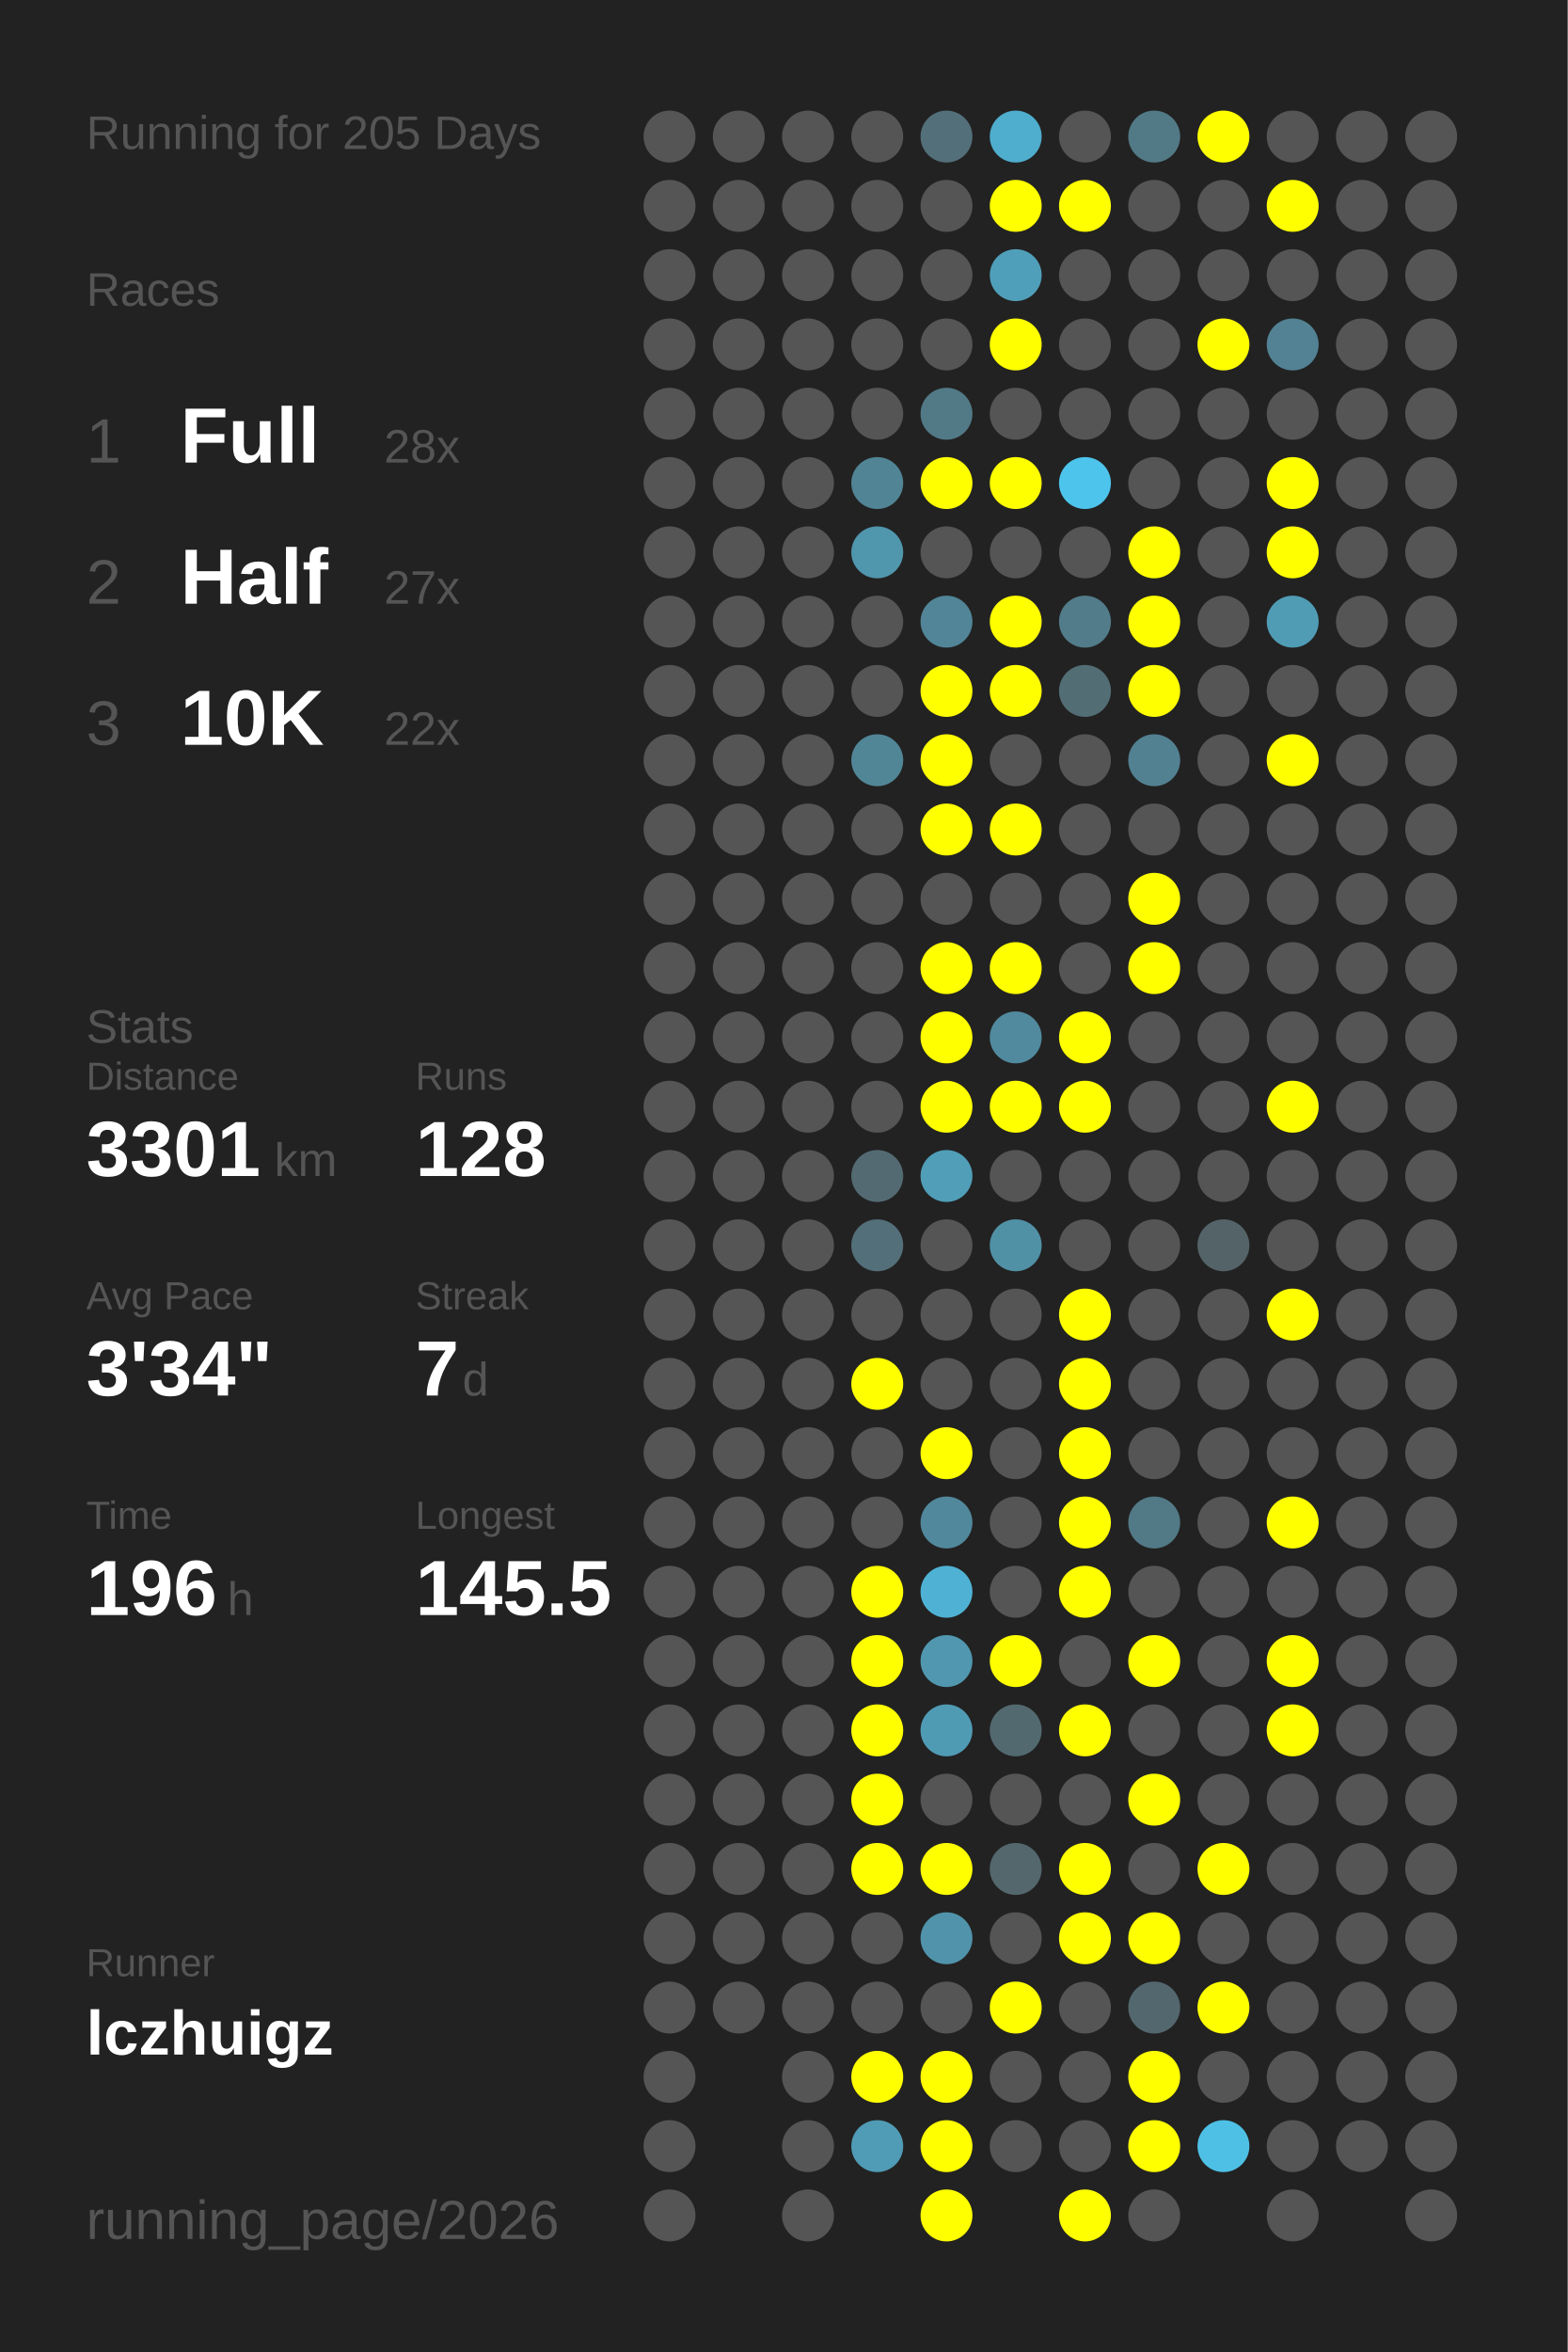
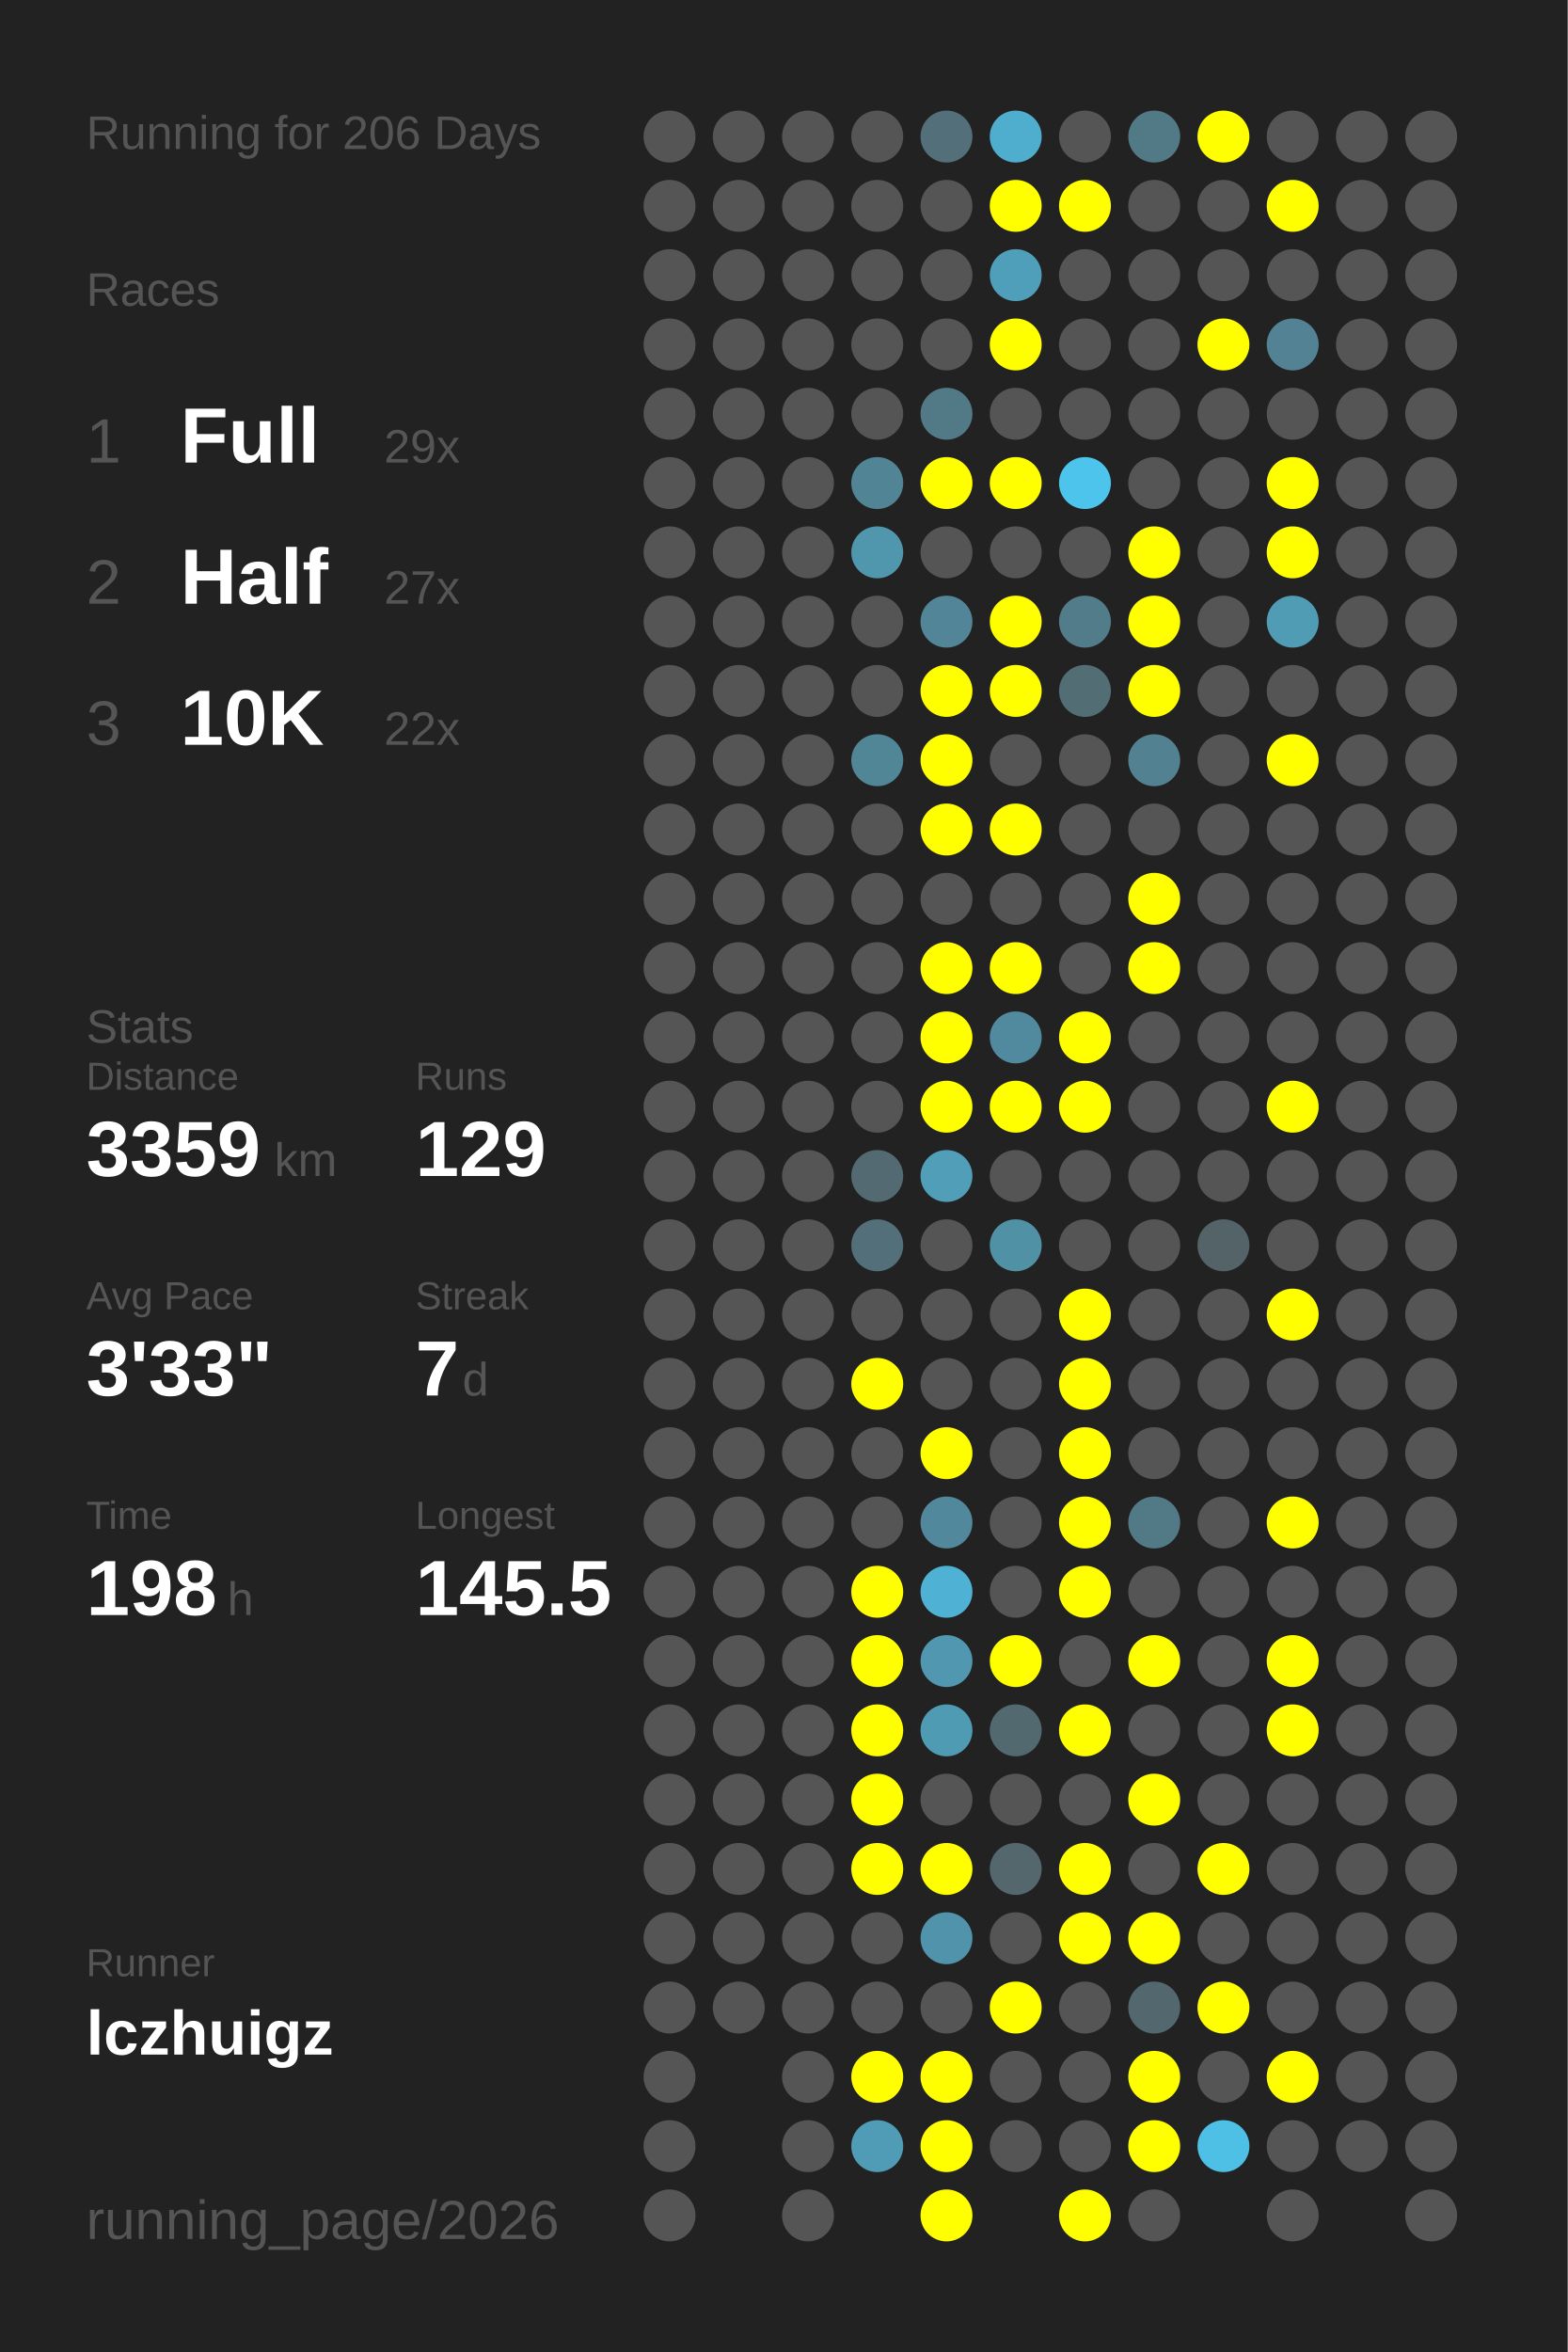
<svg xmlns="http://www.w3.org/2000/svg" baseProfile="full" height="300mm" version="1.1" viewBox="0,0,200,300" width="200mm">
  <defs />
  <rect fill="#222222" height="300" width="200" x="0" y="0" />
-   <text fill="#555555" style="font-size:6px; font-family:Arial;" x="11" y="19">Running for 205 Days</text>
+   <text fill="#555555" style="font-size:6px; font-family:Arial;" x="11" y="19">Running for 206 Days</text>
  <text fill="#555555" style="font-size:6px; font-family:Arial;" x="11" y="39">Races</text>
  <text fill="#555555" style="font-size:8px; font-family:Arial;" x="11" y="59">1</text>
  <text fill="#FFFFFF" style="font-size:10px; font-family:Arial; font-weight:bold;" x="23" y="59">Full</text>
-   <text fill="#555555" style="font-size:6px; font-family:Arial;" x="49" y="59">28x</text>
+   <text fill="#555555" style="font-size:6px; font-family:Arial;" x="49" y="59">29x</text>
  <text fill="#555555" style="font-size:8px; font-family:Arial;" x="11" y="77">2</text>
  <text fill="#FFFFFF" style="font-size:10px; font-family:Arial; font-weight:bold;" x="23" y="77">Half</text>
  <text fill="#555555" style="font-size:6px; font-family:Arial;" x="49" y="77">27x</text>
  <text fill="#555555" style="font-size:8px; font-family:Arial;" x="11" y="95">3</text>
  <text fill="#FFFFFF" style="font-size:10px; font-family:Arial; font-weight:bold;" x="23" y="95">10K</text>
  <text fill="#555555" style="font-size:6px; font-family:Arial;" x="49" y="95">22x</text>
  <text fill="#555555" style="font-size:6px; font-family:Arial;" x="11" y="133">Stats</text>
  <text fill="#555555" style="font-size:5px; font-family:Arial;" x="11" y="139">Distance</text>
-   <text fill="#FFFFFF" style="font-size:10px; font-family:Arial; font-weight:bold;" x="11" y="150">3301</text>
+   <text fill="#FFFFFF" style="font-size:10px; font-family:Arial; font-weight:bold;" x="11" y="150">3359</text>
  <text fill="#555555" style="font-size:6px; font-family:Arial;" x="35" y="150">km</text>
  <text fill="#555555" style="font-size:5px; font-family:Arial;" x="53" y="139">Runs</text>
-   <text fill="#FFFFFF" style="font-size:10px; font-family:Arial; font-weight:bold;" x="53" y="150">128</text>
+   <text fill="#FFFFFF" style="font-size:10px; font-family:Arial; font-weight:bold;" x="53" y="150">129</text>
  <text fill="#555555" style="font-size:5px; font-family:Arial;" x="11" y="167">Avg Pace</text>
-   <text fill="#FFFFFF" style="font-size:10px; font-family:Arial; font-weight:bold;" x="11" y="178">3'34"</text>
+   <text fill="#FFFFFF" style="font-size:10px; font-family:Arial; font-weight:bold;" x="11" y="178">3'33"</text>
  <text fill="#555555" style="font-size:5px; font-family:Arial;" x="53" y="167">Streak</text>
  <text fill="#FFFFFF" style="font-size:10px; font-family:Arial; font-weight:bold;" x="53" y="178">7</text>
  <text fill="#555555" style="font-size:6px; font-family:Arial;" x="59" y="178">d</text>
  <text fill="#555555" style="font-size:5px; font-family:Arial;" x="11" y="195">Time</text>
-   <text fill="#FFFFFF" style="font-size:10px; font-family:Arial; font-weight:bold;" x="11" y="206">196</text>
+   <text fill="#FFFFFF" style="font-size:10px; font-family:Arial; font-weight:bold;" x="11" y="206">198</text>
  <text fill="#555555" style="font-size:6px; font-family:Arial;" x="29" y="206">h</text>
  <text fill="#555555" style="font-size:5px; font-family:Arial;" x="53" y="195">Longest</text>
  <text fill="#FFFFFF" style="font-size:10px; font-family:Arial; font-weight:bold;" x="53" y="206">145.5</text>
  <text fill="#555555" style="font-size:5px; font-family:Arial;" x="11" y="252.065">Runner</text>
  <text fill="#FFFFFF" style="font-size:8px; font-family:Arial; font-weight:bold;" x="11" y="262.065">lczhuigz</text>
  <text fill="#555555" style="font-size:7px; font-family:Arial;" x="11" y="285.581">running_page/2026</text>
  <circle cx="85.417" cy="17.419" fill="#555555" r="3.312" />
  <circle cx="85.417" cy="26.258" fill="#555555" r="3.312" />
  <circle cx="85.417" cy="35.097" fill="#555555" r="3.312" />
  <circle cx="85.417" cy="43.935" fill="#555555" r="3.312" />
  <circle cx="85.417" cy="52.774" fill="#555555" r="3.312" />
  <circle cx="85.417" cy="61.613" fill="#555555" r="3.312" />
  <circle cx="85.417" cy="70.452" fill="#555555" r="3.312" />
  <circle cx="85.417" cy="79.29" fill="#555555" r="3.312" />
  <circle cx="85.417" cy="88.129" fill="#555555" r="3.312" />
  <circle cx="85.417" cy="96.968" fill="#555555" r="3.312" />
  <circle cx="85.417" cy="105.806" fill="#555555" r="3.312" />
  <circle cx="85.417" cy="114.645" fill="#555555" r="3.312" />
  <circle cx="85.417" cy="123.484" fill="#555555" r="3.312" />
  <circle cx="85.417" cy="132.323" fill="#555555" r="3.312" />
  <circle cx="85.417" cy="141.161" fill="#555555" r="3.312" />
  <circle cx="85.417" cy="150" fill="#555555" r="3.312" />
  <circle cx="85.417" cy="158.839" fill="#555555" r="3.312" />
  <circle cx="85.417" cy="167.677" fill="#555555" r="3.312" />
  <circle cx="85.417" cy="176.516" fill="#555555" r="3.312" />
  <circle cx="85.417" cy="185.355" fill="#555555" r="3.312" />
  <circle cx="85.417" cy="194.194" fill="#555555" r="3.312" />
  <circle cx="85.417" cy="203.032" fill="#555555" r="3.312" />
  <circle cx="85.417" cy="211.871" fill="#555555" r="3.312" />
  <circle cx="85.417" cy="220.71" fill="#555555" r="3.312" />
  <circle cx="85.417" cy="229.548" fill="#555555" r="3.312" />
  <circle cx="85.417" cy="238.387" fill="#555555" r="3.312" />
  <circle cx="85.417" cy="247.226" fill="#555555" r="3.312" />
  <circle cx="85.417" cy="256.065" fill="#555555" r="3.312" />
  <circle cx="85.417" cy="264.903" fill="#555555" r="3.312" />
  <circle cx="85.417" cy="273.742" fill="#555555" r="3.312" />
  <circle cx="85.417" cy="282.581" fill="#555555" r="3.312" />
  <circle cx="94.25" cy="17.419" fill="#555555" r="3.312" />
  <circle cx="94.25" cy="26.258" fill="#555555" r="3.312" />
  <circle cx="94.25" cy="35.097" fill="#555555" r="3.312" />
  <circle cx="94.25" cy="43.935" fill="#555555" r="3.312" />
  <circle cx="94.25" cy="52.774" fill="#555555" r="3.312" />
  <circle cx="94.25" cy="61.613" fill="#555555" r="3.312" />
  <circle cx="94.25" cy="70.452" fill="#555555" r="3.312" />
  <circle cx="94.25" cy="79.29" fill="#555555" r="3.312" />
  <circle cx="94.25" cy="88.129" fill="#555555" r="3.312" />
  <circle cx="94.25" cy="96.968" fill="#555555" r="3.312" />
  <circle cx="94.25" cy="105.806" fill="#555555" r="3.312" />
  <circle cx="94.25" cy="114.645" fill="#555555" r="3.312" />
  <circle cx="94.25" cy="123.484" fill="#555555" r="3.312" />
  <circle cx="94.25" cy="132.323" fill="#555555" r="3.312" />
  <circle cx="94.25" cy="141.161" fill="#555555" r="3.312" />
  <circle cx="94.25" cy="150" fill="#555555" r="3.312" />
  <circle cx="94.25" cy="158.839" fill="#555555" r="3.312" />
  <circle cx="94.25" cy="167.677" fill="#555555" r="3.312" />
  <circle cx="94.25" cy="176.516" fill="#555555" r="3.312" />
  <circle cx="94.25" cy="185.355" fill="#555555" r="3.312" />
  <circle cx="94.25" cy="194.194" fill="#555555" r="3.312" />
  <circle cx="94.25" cy="203.032" fill="#555555" r="3.312" />
  <circle cx="94.25" cy="211.871" fill="#555555" r="3.312" />
  <circle cx="94.25" cy="220.71" fill="#555555" r="3.312" />
  <circle cx="94.25" cy="229.548" fill="#555555" r="3.312" />
  <circle cx="94.25" cy="238.387" fill="#555555" r="3.312" />
  <circle cx="94.25" cy="247.226" fill="#555555" r="3.312" />
  <circle cx="94.25" cy="256.065" fill="#555555" r="3.312" />
  <circle cx="103.083" cy="17.419" fill="#555555" r="3.312" />
  <circle cx="103.083" cy="26.258" fill="#555555" r="3.312" />
  <circle cx="103.083" cy="35.097" fill="#555555" r="3.312" />
  <circle cx="103.083" cy="43.935" fill="#555555" r="3.312" />
  <circle cx="103.083" cy="52.774" fill="#555555" r="3.312" />
  <circle cx="103.083" cy="61.613" fill="#555555" r="3.312" />
  <circle cx="103.083" cy="70.452" fill="#555555" r="3.312" />
  <circle cx="103.083" cy="79.29" fill="#555555" r="3.312" />
  <circle cx="103.083" cy="88.129" fill="#555555" r="3.312" />
  <circle cx="103.083" cy="96.968" fill="#555555" r="3.312" />
  <circle cx="103.083" cy="105.806" fill="#555555" r="3.312" />
  <circle cx="103.083" cy="114.645" fill="#555555" r="3.312" />
  <circle cx="103.083" cy="123.484" fill="#555555" r="3.312" />
  <circle cx="103.083" cy="132.323" fill="#555555" r="3.312" />
  <circle cx="103.083" cy="141.161" fill="#555555" r="3.312" />
  <circle cx="103.083" cy="150" fill="#555555" r="3.312" />
  <circle cx="103.083" cy="158.839" fill="#555555" r="3.312" />
  <circle cx="103.083" cy="167.677" fill="#555555" r="3.312" />
  <circle cx="103.083" cy="176.516" fill="#555555" r="3.312" />
  <circle cx="103.083" cy="185.355" fill="#555555" r="3.312" />
  <circle cx="103.083" cy="194.194" fill="#555555" r="3.312" />
  <circle cx="103.083" cy="203.032" fill="#555555" r="3.312" />
  <circle cx="103.083" cy="211.871" fill="#555555" r="3.312" />
  <circle cx="103.083" cy="220.71" fill="#555555" r="3.312" />
  <circle cx="103.083" cy="229.548" fill="#555555" r="3.312" />
  <circle cx="103.083" cy="238.387" fill="#555555" r="3.312" />
  <circle cx="103.083" cy="247.226" fill="#555555" r="3.312" />
  <circle cx="103.083" cy="256.065" fill="#555555" r="3.312" />
  <circle cx="103.083" cy="264.903" fill="#555555" r="3.312" />
  <circle cx="103.083" cy="273.742" fill="#555555" r="3.312" />
  <circle cx="103.083" cy="282.581" fill="#555555" r="3.312" />
  <circle cx="111.917" cy="17.419" fill="#555555" r="3.312" />
  <circle cx="111.917" cy="26.258" fill="#555555" r="3.312" />
  <circle cx="111.917" cy="35.097" fill="#555555" r="3.312" />
  <circle cx="111.917" cy="43.935" fill="#555555" r="3.312" />
  <circle cx="111.917" cy="52.774" fill="#555555" r="3.312" />
  <circle cx="111.917" cy="61.613" fill="#518495" r="3.312" />
  <circle cx="111.917" cy="70.452" fill="#5096ad" r="3.312" />
  <circle cx="111.917" cy="79.29" fill="#555555" r="3.312" />
  <circle cx="111.917" cy="88.129" fill="#555555" r="3.312" />
  <circle cx="111.917" cy="96.968" fill="#518697" r="3.312" />
  <circle cx="111.917" cy="105.806" fill="#555555" r="3.312" />
  <circle cx="111.917" cy="114.645" fill="#555555" r="3.312" />
  <circle cx="111.917" cy="123.484" fill="#555555" r="3.312" />
  <circle cx="111.917" cy="132.323" fill="#555555" r="3.312" />
  <circle cx="111.917" cy="141.161" fill="#555555" r="3.312" />
  <circle cx="111.917" cy="150" fill="#536a72" r="3.312" />
  <circle cx="111.917" cy="158.839" fill="#536f79" r="3.312" />
  <circle cx="111.917" cy="167.677" fill="#555555" r="3.312" />
  <circle cx="111.917" cy="176.516" fill="#FFFF00" r="3.312" />
  <circle cx="111.917" cy="185.355" fill="#555555" r="3.312" />
  <circle cx="111.917" cy="194.194" fill="#555555" r="3.312" />
  <circle cx="111.917" cy="203.032" fill="#FFFF00" r="3.312" />
  <circle cx="111.917" cy="211.871" fill="#FFFF00" r="3.312" />
  <circle cx="111.917" cy="220.71" fill="#FFFF00" r="3.312" />
  <circle cx="111.917" cy="229.548" fill="#FFFF00" r="3.312" />
  <circle cx="111.917" cy="238.387" fill="#FFFF00" r="3.312" />
  <circle cx="111.917" cy="247.226" fill="#555555" r="3.312" />
  <circle cx="111.917" cy="256.065" fill="#555555" r="3.312" />
  <circle cx="111.917" cy="264.903" fill="#FFFF00" r="3.312" />
  <circle cx="111.917" cy="273.742" fill="#509bb5" r="3.312" />
  <circle cx="120.75" cy="17.419" fill="#536f79" r="3.312" />
  <circle cx="120.75" cy="26.258" fill="#555555" r="3.312" />
  <circle cx="120.75" cy="35.097" fill="#555555" r="3.312" />
  <circle cx="120.75" cy="43.935" fill="#555555" r="3.312" />
  <circle cx="120.75" cy="52.774" fill="#527986" r="3.312" />
  <circle cx="120.75" cy="61.613" fill="#FFFF00" r="3.312" />
  <circle cx="120.75" cy="70.452" fill="#555555" r="3.312" />
  <circle cx="120.75" cy="79.29" fill="#518597" r="3.312" />
  <circle cx="120.75" cy="88.129" fill="#FFFF00" r="3.312" />
  <circle cx="120.75" cy="96.968" fill="#FFFF00" r="3.312" />
  <circle cx="120.75" cy="105.806" fill="#FFFF00" r="3.312" />
  <circle cx="120.75" cy="114.645" fill="#555555" r="3.312" />
  <circle cx="120.75" cy="123.484" fill="#FFFF00" r="3.312" />
  <circle cx="120.75" cy="132.323" fill="#FFFF00" r="3.312" />
  <circle cx="120.75" cy="141.161" fill="#FFFF00" r="3.312" />
  <circle cx="120.75" cy="150" fill="#509eb8" r="3.312" />
  <circle cx="120.75" cy="158.839" fill="#555555" r="3.312" />
  <circle cx="120.75" cy="167.677" fill="#555555" r="3.312" />
  <circle cx="120.75" cy="176.516" fill="#555555" r="3.312" />
  <circle cx="120.75" cy="185.355" fill="#FFFF00" r="3.312" />
  <circle cx="120.75" cy="194.194" fill="#51889b" r="3.312" />
  <circle cx="120.75" cy="203.032" fill="#4fb2d4" r="3.312" />
  <circle cx="120.75" cy="211.871" fill="#5097af" r="3.312" />
  <circle cx="120.75" cy="220.71" fill="#509bb4" r="3.312" />
  <circle cx="120.75" cy="229.548" fill="#555555" r="3.312" />
  <circle cx="120.75" cy="238.387" fill="#FFFF00" r="3.312" />
  <circle cx="120.75" cy="247.226" fill="#5093aa" r="3.312" />
  <circle cx="120.75" cy="256.065" fill="#555555" r="3.312" />
  <circle cx="120.75" cy="264.903" fill="#FFFF00" r="3.312" />
  <circle cx="120.75" cy="273.742" fill="#FFFF00" r="3.312" />
  <circle cx="120.75" cy="282.581" fill="#FFFF00" r="3.312" />
  <circle cx="129.583" cy="17.419" fill="#4fadcd" r="3.312" />
  <circle cx="129.583" cy="26.258" fill="#FFFF00" r="3.312" />
  <circle cx="129.583" cy="35.097" fill="#509fba" r="3.312" />
  <circle cx="129.583" cy="43.935" fill="#FFFF00" r="3.312" />
  <circle cx="129.583" cy="52.774" fill="#555555" r="3.312" />
  <circle cx="129.583" cy="61.613" fill="#FFFF00" r="3.312" />
  <circle cx="129.583" cy="70.452" fill="#555555" r="3.312" />
  <circle cx="129.583" cy="79.29" fill="#FFFF00" r="3.312" />
  <circle cx="129.583" cy="88.129" fill="#FFFF00" r="3.312" />
  <circle cx="129.583" cy="96.968" fill="#555555" r="3.312" />
  <circle cx="129.583" cy="105.806" fill="#FFFF00" r="3.312" />
  <circle cx="129.583" cy="114.645" fill="#555555" r="3.312" />
  <circle cx="129.583" cy="123.484" fill="#FFFF00" r="3.312" />
  <circle cx="129.583" cy="132.323" fill="#518a9e" r="3.312" />
  <circle cx="129.583" cy="141.161" fill="#FFFF00" r="3.312" />
  <circle cx="129.583" cy="150" fill="#555555" r="3.312" />
  <circle cx="129.583" cy="158.839" fill="#5191a6" r="3.312" />
  <circle cx="129.583" cy="167.677" fill="#555555" r="3.312" />
  <circle cx="129.583" cy="176.516" fill="#555555" r="3.312" />
  <circle cx="129.583" cy="185.355" fill="#555555" r="3.312" />
  <circle cx="129.583" cy="194.194" fill="#555555" r="3.312" />
  <circle cx="129.583" cy="203.032" fill="#555555" r="3.312" />
  <circle cx="129.583" cy="211.871" fill="#FFFF00" r="3.312" />
  <circle cx="129.583" cy="220.71" fill="#536970" r="3.312" />
  <circle cx="129.583" cy="229.548" fill="#555555" r="3.312" />
  <circle cx="129.583" cy="238.387" fill="#53676d" r="3.312" />
  <circle cx="129.583" cy="247.226" fill="#555555" r="3.312" />
  <circle cx="129.583" cy="256.065" fill="#FFFF00" r="3.312" />
  <circle cx="129.583" cy="264.903" fill="#555555" r="3.312" />
  <circle cx="129.583" cy="273.742" fill="#555555" r="3.312" />
  <circle cx="138.417" cy="17.419" fill="#555555" r="3.312" />
  <circle cx="138.417" cy="26.258" fill="#FFFF00" r="3.312" />
  <circle cx="138.417" cy="35.097" fill="#555555" r="3.312" />
  <circle cx="138.417" cy="43.935" fill="#555555" r="3.312" />
  <circle cx="138.417" cy="52.774" fill="#555555" r="3.312" />
  <circle cx="138.417" cy="61.613" fill="#4dc4ec" r="3.312" />
  <circle cx="138.417" cy="70.452" fill="#555555" r="3.312" />
  <circle cx="138.417" cy="79.29" fill="#527c8a" r="3.312" />
  <circle cx="138.417" cy="88.129" fill="#536d75" r="3.312" />
  <circle cx="138.417" cy="96.968" fill="#555555" r="3.312" />
  <circle cx="138.417" cy="105.806" fill="#555555" r="3.312" />
  <circle cx="138.417" cy="114.645" fill="#555555" r="3.312" />
  <circle cx="138.417" cy="123.484" fill="#555555" r="3.312" />
  <circle cx="138.417" cy="132.323" fill="#FFFF00" r="3.312" />
  <circle cx="138.417" cy="141.161" fill="#FFFF00" r="3.312" />
  <circle cx="138.417" cy="150" fill="#555555" r="3.312" />
  <circle cx="138.417" cy="158.839" fill="#555555" r="3.312" />
  <circle cx="138.417" cy="167.677" fill="#FFFF00" r="3.312" />
  <circle cx="138.417" cy="176.516" fill="#FFFF00" r="3.312" />
  <circle cx="138.417" cy="185.355" fill="#FFFF00" r="3.312" />
  <circle cx="138.417" cy="194.194" fill="#FFFF00" r="3.312" />
  <circle cx="138.417" cy="203.032" fill="#FFFF00" r="3.312" />
  <circle cx="138.417" cy="211.871" fill="#555555" r="3.312" />
  <circle cx="138.417" cy="220.71" fill="#FFFF00" r="3.312" />
  <circle cx="138.417" cy="229.548" fill="#555555" r="3.312" />
  <circle cx="138.417" cy="238.387" fill="#FFFF00" r="3.312" />
  <circle cx="138.417" cy="247.226" fill="#FFFF00" r="3.312" />
  <circle cx="138.417" cy="256.065" fill="#555555" r="3.312" />
  <circle cx="138.417" cy="264.903" fill="#555555" r="3.312" />
  <circle cx="138.417" cy="273.742" fill="#555555" r="3.312" />
  <circle cx="138.417" cy="282.581" fill="#FFFF00" r="3.312" />
  <circle cx="147.25" cy="17.419" fill="#527986" r="3.312" />
  <circle cx="147.25" cy="26.258" fill="#555555" r="3.312" />
  <circle cx="147.25" cy="35.097" fill="#555555" r="3.312" />
  <circle cx="147.25" cy="43.935" fill="#555555" r="3.312" />
  <circle cx="147.25" cy="52.774" fill="#555555" r="3.312" />
  <circle cx="147.25" cy="61.613" fill="#555555" r="3.312" />
  <circle cx="147.25" cy="70.452" fill="#FFFF00" r="3.312" />
  <circle cx="147.25" cy="79.29" fill="#FFFF00" r="3.312" />
  <circle cx="147.25" cy="88.129" fill="#FFFF00" r="3.312" />
  <circle cx="147.25" cy="96.968" fill="#528191" r="3.312" />
  <circle cx="147.25" cy="105.806" fill="#555555" r="3.312" />
  <circle cx="147.25" cy="114.645" fill="#FFFF00" r="3.312" />
  <circle cx="147.25" cy="123.484" fill="#FFFF00" r="3.312" />
  <circle cx="147.25" cy="132.323" fill="#555555" r="3.312" />
  <circle cx="147.25" cy="141.161" fill="#555555" r="3.312" />
  <circle cx="147.25" cy="150" fill="#555555" r="3.312" />
  <circle cx="147.25" cy="158.839" fill="#555555" r="3.312" />
  <circle cx="147.25" cy="167.677" fill="#555555" r="3.312" />
  <circle cx="147.25" cy="176.516" fill="#555555" r="3.312" />
  <circle cx="147.25" cy="185.355" fill="#555555" r="3.312" />
  <circle cx="147.25" cy="194.194" fill="#527986" r="3.312" />
  <circle cx="147.25" cy="203.032" fill="#555555" r="3.312" />
  <circle cx="147.25" cy="211.871" fill="#FFFF00" r="3.312" />
  <circle cx="147.25" cy="220.71" fill="#555555" r="3.312" />
  <circle cx="147.25" cy="229.548" fill="#FFFF00" r="3.312" />
  <circle cx="147.25" cy="238.387" fill="#555555" r="3.312" />
  <circle cx="147.25" cy="247.226" fill="#FFFF00" r="3.312" />
  <circle cx="147.25" cy="256.065" fill="#53676e" r="3.312" />
  <circle cx="147.25" cy="264.903" fill="#FFFF00" r="3.312" />
  <circle cx="147.25" cy="273.742" fill="#FFFF00" r="3.312" />
  <circle cx="147.25" cy="282.581" fill="#555555" r="3.312" />
  <circle cx="156.083" cy="17.419" fill="#FFFF00" r="3.312" />
  <circle cx="156.083" cy="26.258" fill="#555555" r="3.312" />
  <circle cx="156.083" cy="35.097" fill="#555555" r="3.312" />
  <circle cx="156.083" cy="43.935" fill="#FFFF00" r="3.312" />
  <circle cx="156.083" cy="52.774" fill="#555555" r="3.312" />
  <circle cx="156.083" cy="61.613" fill="#555555" r="3.312" />
  <circle cx="156.083" cy="70.452" fill="#555555" r="3.312" />
  <circle cx="156.083" cy="79.29" fill="#555555" r="3.312" />
  <circle cx="156.083" cy="88.129" fill="#555555" r="3.312" />
  <circle cx="156.083" cy="96.968" fill="#555555" r="3.312" />
  <circle cx="156.083" cy="105.806" fill="#555555" r="3.312" />
  <circle cx="156.083" cy="114.645" fill="#555555" r="3.312" />
  <circle cx="156.083" cy="123.484" fill="#555555" r="3.312" />
  <circle cx="156.083" cy="132.323" fill="#555555" r="3.312" />
  <circle cx="156.083" cy="141.161" fill="#555555" r="3.312" />
  <circle cx="156.083" cy="150" fill="#555555" r="3.312" />
  <circle cx="156.083" cy="158.839" fill="#546368" r="3.312" />
  <circle cx="156.083" cy="167.677" fill="#555555" r="3.312" />
  <circle cx="156.083" cy="176.516" fill="#555555" r="3.312" />
  <circle cx="156.083" cy="185.355" fill="#555555" r="3.312" />
  <circle cx="156.083" cy="194.194" fill="#555555" r="3.312" />
  <circle cx="156.083" cy="203.032" fill="#555555" r="3.312" />
  <circle cx="156.083" cy="211.871" fill="#555555" r="3.312" />
  <circle cx="156.083" cy="220.71" fill="#555555" r="3.312" />
  <circle cx="156.083" cy="229.548" fill="#555555" r="3.312" />
  <circle cx="156.083" cy="238.387" fill="#FFFF00" r="3.312" />
  <circle cx="156.083" cy="247.226" fill="#555555" r="3.312" />
  <circle cx="156.083" cy="256.065" fill="#FFFF00" r="3.312" />
  <circle cx="156.083" cy="264.903" fill="#555555" r="3.312" />
  <circle cx="156.083" cy="273.742" fill="#4ec0e6" r="3.312" />
  <circle cx="164.917" cy="17.419" fill="#555555" r="3.312" />
  <circle cx="164.917" cy="26.258" fill="#FFFF00" r="3.312" />
  <circle cx="164.917" cy="35.097" fill="#555555" r="3.312" />
  <circle cx="164.917" cy="43.935" fill="#528293" r="3.312" />
  <circle cx="164.917" cy="52.774" fill="#555555" r="3.312" />
  <circle cx="164.917" cy="61.613" fill="#FFFF00" r="3.312" />
  <circle cx="164.917" cy="70.452" fill="#FFFF00" r="3.312" />
  <circle cx="164.917" cy="79.29" fill="#509cb5" r="3.312" />
  <circle cx="164.917" cy="88.129" fill="#555555" r="3.312" />
  <circle cx="164.917" cy="96.968" fill="#FFFF00" r="3.312" />
  <circle cx="164.917" cy="105.806" fill="#555555" r="3.312" />
  <circle cx="164.917" cy="114.645" fill="#555555" r="3.312" />
  <circle cx="164.917" cy="123.484" fill="#555555" r="3.312" />
  <circle cx="164.917" cy="132.323" fill="#555555" r="3.312" />
  <circle cx="164.917" cy="141.161" fill="#FFFF00" r="3.312" />
  <circle cx="164.917" cy="150" fill="#555555" r="3.312" />
  <circle cx="164.917" cy="158.839" fill="#555555" r="3.312" />
  <circle cx="164.917" cy="167.677" fill="#FFFF00" r="3.312" />
  <circle cx="164.917" cy="176.516" fill="#555555" r="3.312" />
  <circle cx="164.917" cy="185.355" fill="#555555" r="3.312" />
  <circle cx="164.917" cy="194.194" fill="#FFFF00" r="3.312" />
  <circle cx="164.917" cy="203.032" fill="#555555" r="3.312" />
  <circle cx="164.917" cy="211.871" fill="#FFFF00" r="3.312" />
  <circle cx="164.917" cy="220.71" fill="#FFFF00" r="3.312" />
  <circle cx="164.917" cy="229.548" fill="#555555" r="3.312" />
  <circle cx="164.917" cy="238.387" fill="#555555" r="3.312" />
  <circle cx="164.917" cy="247.226" fill="#555555" r="3.312" />
  <circle cx="164.917" cy="256.065" fill="#555555" r="3.312" />
-   <circle cx="164.917" cy="264.903" fill="#555555" r="3.312" />
+   <circle cx="164.917" cy="264.903" fill="#FFFF00" r="3.312" />
  <circle cx="164.917" cy="273.742" fill="#555555" r="3.312" />
  <circle cx="164.917" cy="282.581" fill="#555555" r="3.312" />
  <circle cx="173.75" cy="17.419" fill="#555555" r="3.312" />
  <circle cx="173.75" cy="26.258" fill="#555555" r="3.312" />
  <circle cx="173.75" cy="35.097" fill="#555555" r="3.312" />
  <circle cx="173.75" cy="43.935" fill="#555555" r="3.312" />
  <circle cx="173.75" cy="52.774" fill="#555555" r="3.312" />
  <circle cx="173.75" cy="61.613" fill="#555555" r="3.312" />
  <circle cx="173.75" cy="70.452" fill="#555555" r="3.312" />
  <circle cx="173.75" cy="79.29" fill="#555555" r="3.312" />
  <circle cx="173.75" cy="88.129" fill="#555555" r="3.312" />
  <circle cx="173.75" cy="96.968" fill="#555555" r="3.312" />
  <circle cx="173.75" cy="105.806" fill="#555555" r="3.312" />
  <circle cx="173.75" cy="114.645" fill="#555555" r="3.312" />
  <circle cx="173.75" cy="123.484" fill="#555555" r="3.312" />
  <circle cx="173.75" cy="132.323" fill="#555555" r="3.312" />
  <circle cx="173.75" cy="141.161" fill="#555555" r="3.312" />
  <circle cx="173.75" cy="150" fill="#555555" r="3.312" />
  <circle cx="173.75" cy="158.839" fill="#555555" r="3.312" />
  <circle cx="173.75" cy="167.677" fill="#555555" r="3.312" />
  <circle cx="173.75" cy="176.516" fill="#555555" r="3.312" />
  <circle cx="173.75" cy="185.355" fill="#555555" r="3.312" />
  <circle cx="173.75" cy="194.194" fill="#555555" r="3.312" />
  <circle cx="173.75" cy="203.032" fill="#555555" r="3.312" />
  <circle cx="173.75" cy="211.871" fill="#555555" r="3.312" />
  <circle cx="173.75" cy="220.71" fill="#555555" r="3.312" />
  <circle cx="173.75" cy="229.548" fill="#555555" r="3.312" />
  <circle cx="173.75" cy="238.387" fill="#555555" r="3.312" />
  <circle cx="173.75" cy="247.226" fill="#555555" r="3.312" />
  <circle cx="173.75" cy="256.065" fill="#555555" r="3.312" />
  <circle cx="173.75" cy="264.903" fill="#555555" r="3.312" />
  <circle cx="173.75" cy="273.742" fill="#555555" r="3.312" />
  <circle cx="182.583" cy="17.419" fill="#555555" r="3.312" />
  <circle cx="182.583" cy="26.258" fill="#555555" r="3.312" />
  <circle cx="182.583" cy="35.097" fill="#555555" r="3.312" />
  <circle cx="182.583" cy="43.935" fill="#555555" r="3.312" />
  <circle cx="182.583" cy="52.774" fill="#555555" r="3.312" />
  <circle cx="182.583" cy="61.613" fill="#555555" r="3.312" />
  <circle cx="182.583" cy="70.452" fill="#555555" r="3.312" />
  <circle cx="182.583" cy="79.29" fill="#555555" r="3.312" />
  <circle cx="182.583" cy="88.129" fill="#555555" r="3.312" />
  <circle cx="182.583" cy="96.968" fill="#555555" r="3.312" />
  <circle cx="182.583" cy="105.806" fill="#555555" r="3.312" />
  <circle cx="182.583" cy="114.645" fill="#555555" r="3.312" />
  <circle cx="182.583" cy="123.484" fill="#555555" r="3.312" />
  <circle cx="182.583" cy="132.323" fill="#555555" r="3.312" />
  <circle cx="182.583" cy="141.161" fill="#555555" r="3.312" />
  <circle cx="182.583" cy="150" fill="#555555" r="3.312" />
  <circle cx="182.583" cy="158.839" fill="#555555" r="3.312" />
  <circle cx="182.583" cy="167.677" fill="#555555" r="3.312" />
  <circle cx="182.583" cy="176.516" fill="#555555" r="3.312" />
  <circle cx="182.583" cy="185.355" fill="#555555" r="3.312" />
  <circle cx="182.583" cy="194.194" fill="#555555" r="3.312" />
  <circle cx="182.583" cy="203.032" fill="#555555" r="3.312" />
  <circle cx="182.583" cy="211.871" fill="#555555" r="3.312" />
  <circle cx="182.583" cy="220.71" fill="#555555" r="3.312" />
  <circle cx="182.583" cy="229.548" fill="#555555" r="3.312" />
  <circle cx="182.583" cy="238.387" fill="#555555" r="3.312" />
  <circle cx="182.583" cy="247.226" fill="#555555" r="3.312" />
  <circle cx="182.583" cy="256.065" fill="#555555" r="3.312" />
  <circle cx="182.583" cy="264.903" fill="#555555" r="3.312" />
  <circle cx="182.583" cy="273.742" fill="#555555" r="3.312" />
  <circle cx="182.583" cy="282.581" fill="#555555" r="3.312" />
</svg>
